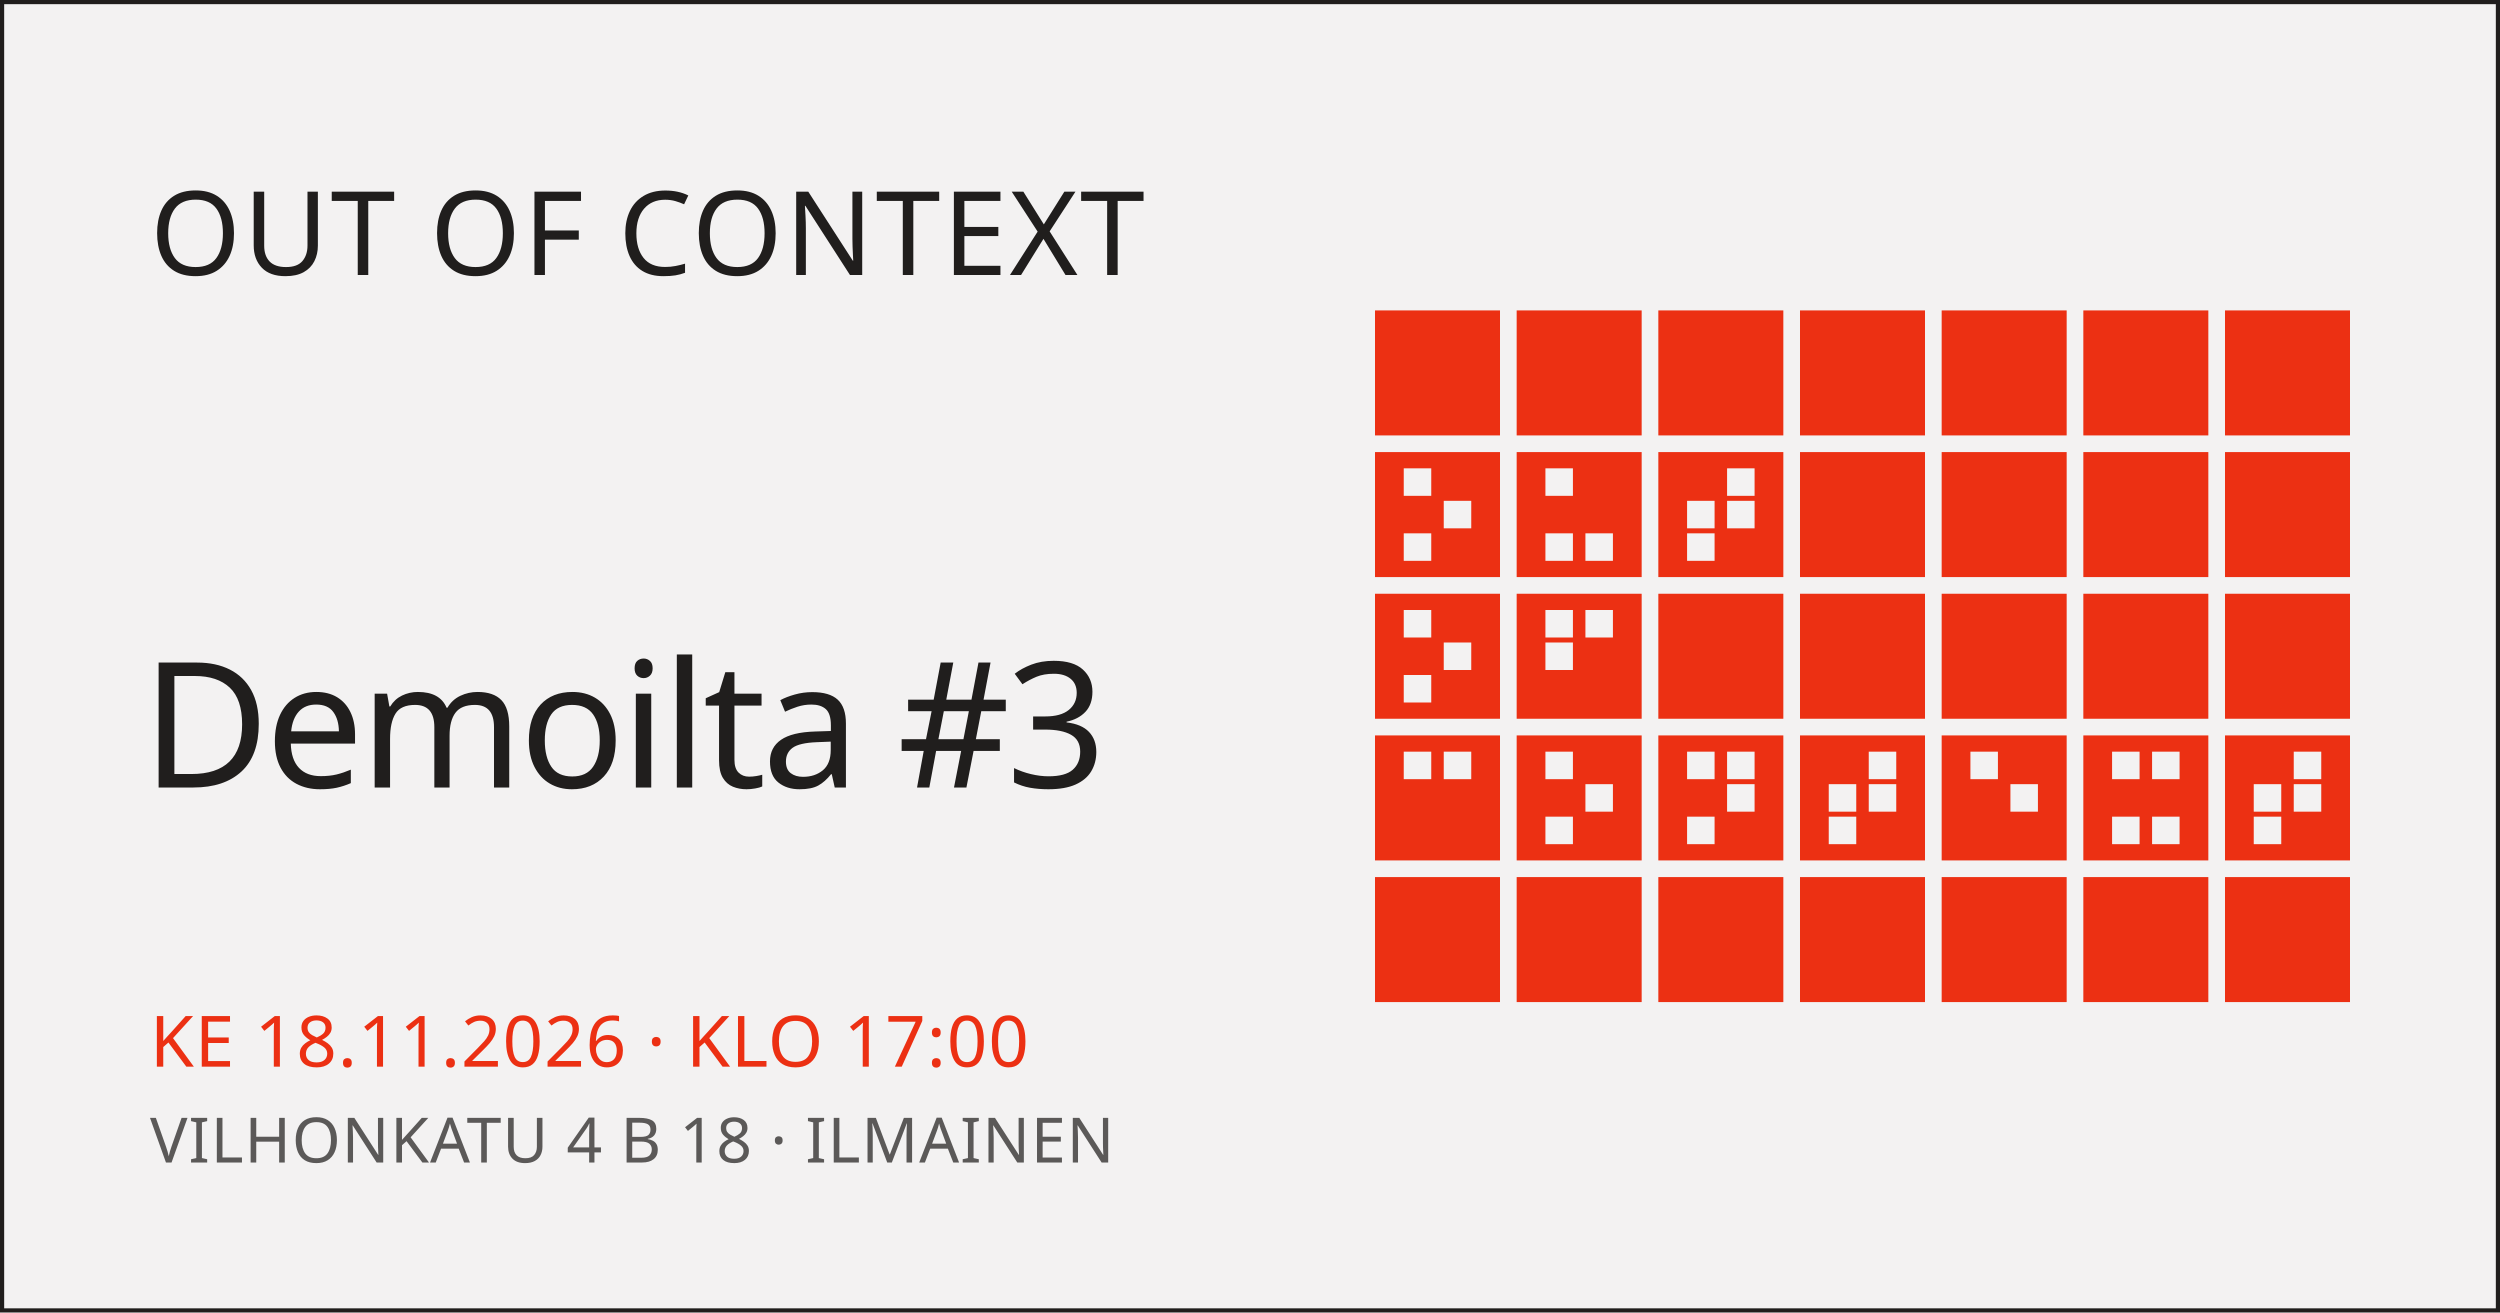
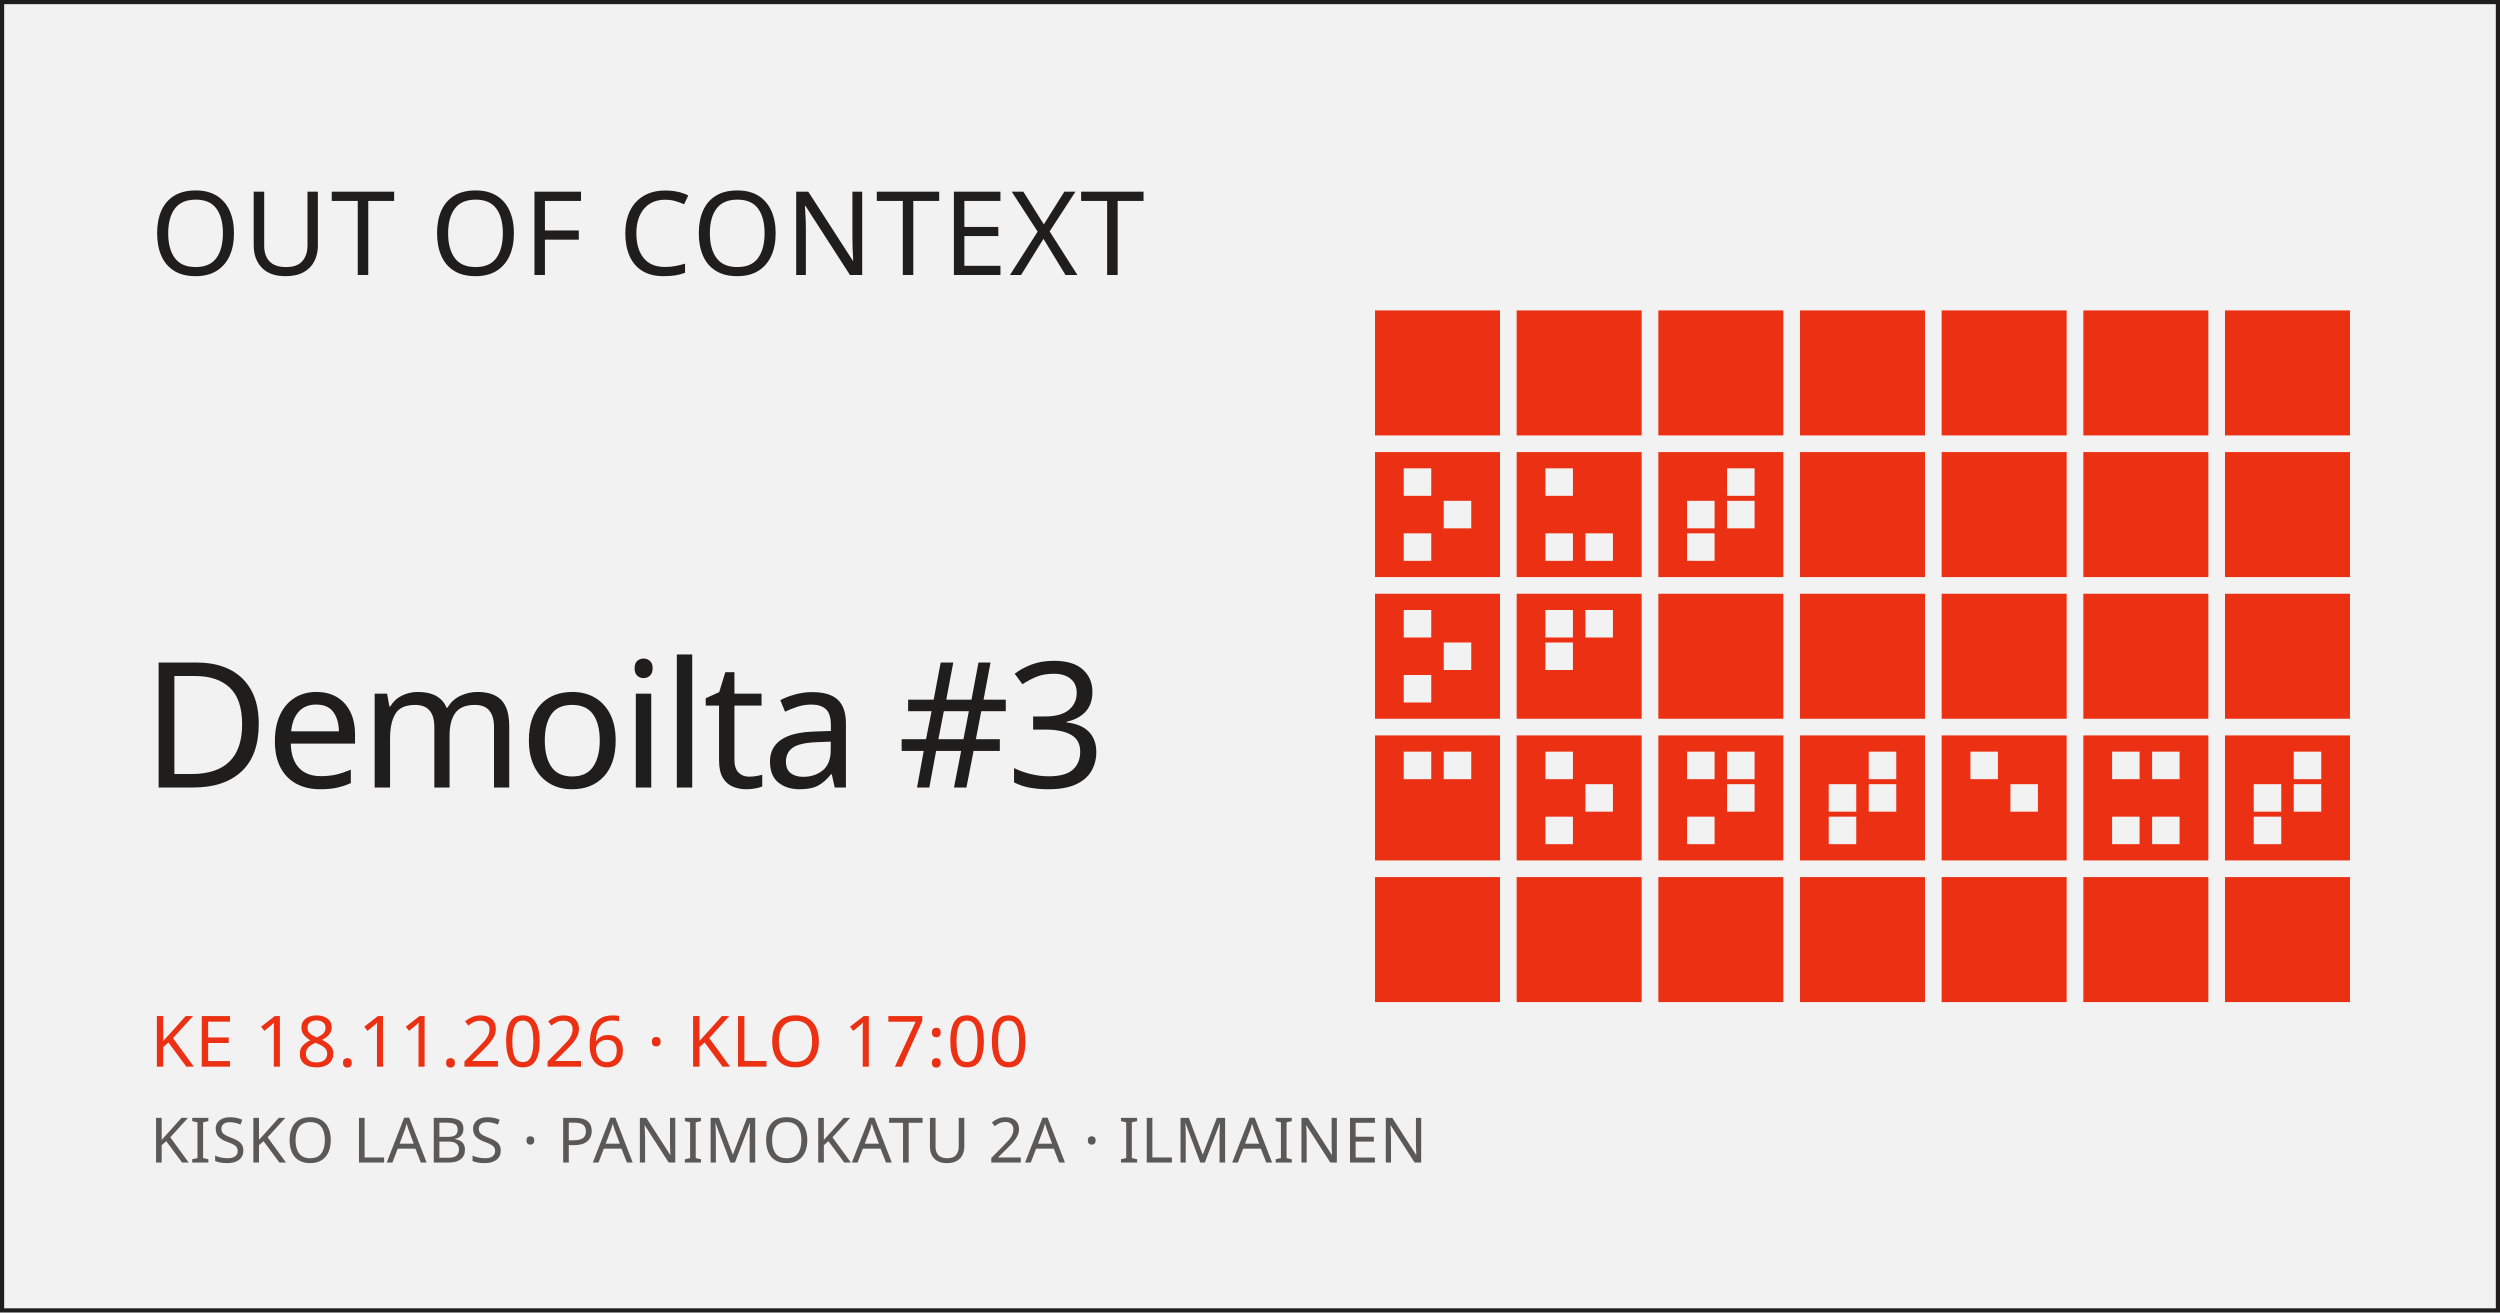
<svg xmlns="http://www.w3.org/2000/svg" width="1200" height="630" viewBox="0 0 1200 630">
  <rect width="1200" height="630" fill="#f3f2f2" />
  <rect x="1" y="1" width="1198" height="628" fill="none" stroke="#201e1d" stroke-width="2" />
  <text x="72" y="132" font-family="Archivo Black, Archivo, sans-serif" font-size="56" letter-spacing="1" fill="#201e1d">OUT OF CONTEXT</text>
  <text x="68" y="378" font-family="Archivo Black, Archivo, sans-serif" font-size="84" letter-spacing="-2" fill="#201e1d">Demoilta #3</text>
  <text x="72" y="512" font-family="Archivo Black, Archivo, sans-serif" font-size="34" letter-spacing="0.5" fill="#ec3013">KE 18.11.2026 · KLO 17:00</text>
-   <text x="72" y="558" font-family="Archivo Black, Archivo, sans-serif" font-size="30" letter-spacing="0.5" fill="#201e1d" opacity="0.72">VILHONKATU 4 B 18 · ILMAINEN</text>
+   <text x="72" y="558" font-family="Archivo Black, Archivo, sans-serif" font-size="30" letter-spacing="0.5" fill="#201e1d" opacity="0.72">KISKO LABS · PANIMOKATU 2A · ILMAINEN</text>
  <rect x="660" y="149" width="60" height="60" fill="#ec3013" />
  <rect x="728" y="149" width="60" height="60" fill="#ec3013" />
  <rect x="796" y="149" width="60" height="60" fill="#ec3013" />
  <rect x="864" y="149" width="60" height="60" fill="#ec3013" />
  <rect x="932" y="149" width="60" height="60" fill="#ec3013" />
  <rect x="1000" y="149" width="60" height="60" fill="#ec3013" />
  <rect x="1068" y="149" width="60" height="60" fill="#ec3013" />
  <rect x="660" y="217" width="60" height="60" fill="#ec3013" />
  <rect x="673.8" y="224.8" width="13.2" height="13.2" fill="#f3f2f2" />
  <rect x="673.8" y="256.0" width="13.2" height="13.2" fill="#f3f2f2" />
  <rect x="693.0" y="240.4" width="13.2" height="13.2" fill="#f3f2f2" />
  <rect x="728" y="217" width="60" height="60" fill="#ec3013" />
  <rect x="741.8" y="224.8" width="13.2" height="13.2" fill="#f3f2f2" />
  <rect x="741.8" y="256.0" width="13.2" height="13.2" fill="#f3f2f2" />
  <rect x="761.0" y="256.0" width="13.2" height="13.2" fill="#f3f2f2" />
  <rect x="796" y="217" width="60" height="60" fill="#ec3013" />
  <rect x="809.8" y="240.4" width="13.2" height="13.2" fill="#f3f2f2" />
  <rect x="809.8" y="256.0" width="13.2" height="13.2" fill="#f3f2f2" />
  <rect x="829.0" y="224.8" width="13.2" height="13.2" fill="#f3f2f2" />
  <rect x="829.0" y="240.4" width="13.2" height="13.2" fill="#f3f2f2" />
  <rect x="864" y="217" width="60" height="60" fill="#ec3013" />
  <rect x="932" y="217" width="60" height="60" fill="#ec3013" />
  <rect x="1000" y="217" width="60" height="60" fill="#ec3013" />
  <rect x="1068" y="217" width="60" height="60" fill="#ec3013" />
  <rect x="660" y="285" width="60" height="60" fill="#ec3013" />
  <rect x="673.8" y="292.8" width="13.2" height="13.2" fill="#f3f2f2" />
  <rect x="673.8" y="324.0" width="13.2" height="13.2" fill="#f3f2f2" />
  <rect x="693.0" y="308.4" width="13.2" height="13.2" fill="#f3f2f2" />
  <rect x="728" y="285" width="60" height="60" fill="#ec3013" />
  <rect x="741.8" y="292.8" width="13.2" height="13.2" fill="#f3f2f2" />
  <rect x="741.8" y="308.4" width="13.2" height="13.2" fill="#f3f2f2" />
  <rect x="761.0" y="292.8" width="13.2" height="13.2" fill="#f3f2f2" />
  <rect x="796" y="285" width="60" height="60" fill="#ec3013" />
  <rect x="864" y="285" width="60" height="60" fill="#ec3013" />
  <rect x="932" y="285" width="60" height="60" fill="#ec3013" />
  <rect x="1000" y="285" width="60" height="60" fill="#ec3013" />
  <rect x="1068" y="285" width="60" height="60" fill="#ec3013" />
  <rect x="660" y="353" width="60" height="60" fill="#ec3013" />
  <rect x="673.8" y="360.8" width="13.2" height="13.2" fill="#f3f2f2" />
  <rect x="693.0" y="360.8" width="13.2" height="13.2" fill="#f3f2f2" />
  <rect x="728" y="353" width="60" height="60" fill="#ec3013" />
  <rect x="741.8" y="360.8" width="13.2" height="13.2" fill="#f3f2f2" />
  <rect x="741.8" y="392.0" width="13.2" height="13.2" fill="#f3f2f2" />
  <rect x="761.0" y="376.4" width="13.2" height="13.2" fill="#f3f2f2" />
  <rect x="796" y="353" width="60" height="60" fill="#ec3013" />
  <rect x="809.8" y="360.8" width="13.2" height="13.2" fill="#f3f2f2" />
  <rect x="809.8" y="392.0" width="13.2" height="13.2" fill="#f3f2f2" />
  <rect x="829.0" y="360.8" width="13.2" height="13.2" fill="#f3f2f2" />
  <rect x="829.0" y="376.4" width="13.2" height="13.2" fill="#f3f2f2" />
  <rect x="864" y="353" width="60" height="60" fill="#ec3013" />
  <rect x="877.8" y="376.4" width="13.2" height="13.2" fill="#f3f2f2" />
  <rect x="877.8" y="392.0" width="13.2" height="13.2" fill="#f3f2f2" />
  <rect x="897.0" y="360.8" width="13.2" height="13.2" fill="#f3f2f2" />
  <rect x="897.0" y="376.4" width="13.2" height="13.2" fill="#f3f2f2" />
  <rect x="932" y="353" width="60" height="60" fill="#ec3013" />
  <rect x="945.8" y="360.8" width="13.2" height="13.2" fill="#f3f2f2" />
  <rect x="965.0" y="376.4" width="13.2" height="13.2" fill="#f3f2f2" />
  <rect x="1000" y="353" width="60" height="60" fill="#ec3013" />
  <rect x="1013.8" y="360.8" width="13.2" height="13.2" fill="#f3f2f2" />
  <rect x="1013.8" y="392.0" width="13.2" height="13.2" fill="#f3f2f2" />
  <rect x="1033.0" y="360.8" width="13.2" height="13.2" fill="#f3f2f2" />
  <rect x="1033.0" y="392.0" width="13.2" height="13.2" fill="#f3f2f2" />
  <rect x="1068" y="353" width="60" height="60" fill="#ec3013" />
  <rect x="1081.8" y="376.4" width="13.2" height="13.2" fill="#f3f2f2" />
  <rect x="1081.8" y="392.0" width="13.2" height="13.2" fill="#f3f2f2" />
  <rect x="1101.0" y="360.8" width="13.2" height="13.2" fill="#f3f2f2" />
  <rect x="1101.0" y="376.4" width="13.2" height="13.2" fill="#f3f2f2" />
  <rect x="660" y="421" width="60" height="60" fill="#ec3013" />
  <rect x="728" y="421" width="60" height="60" fill="#ec3013" />
  <rect x="796" y="421" width="60" height="60" fill="#ec3013" />
  <rect x="864" y="421" width="60" height="60" fill="#ec3013" />
  <rect x="932" y="421" width="60" height="60" fill="#ec3013" />
  <rect x="1000" y="421" width="60" height="60" fill="#ec3013" />
  <rect x="1068" y="421" width="60" height="60" fill="#ec3013" />
</svg>
